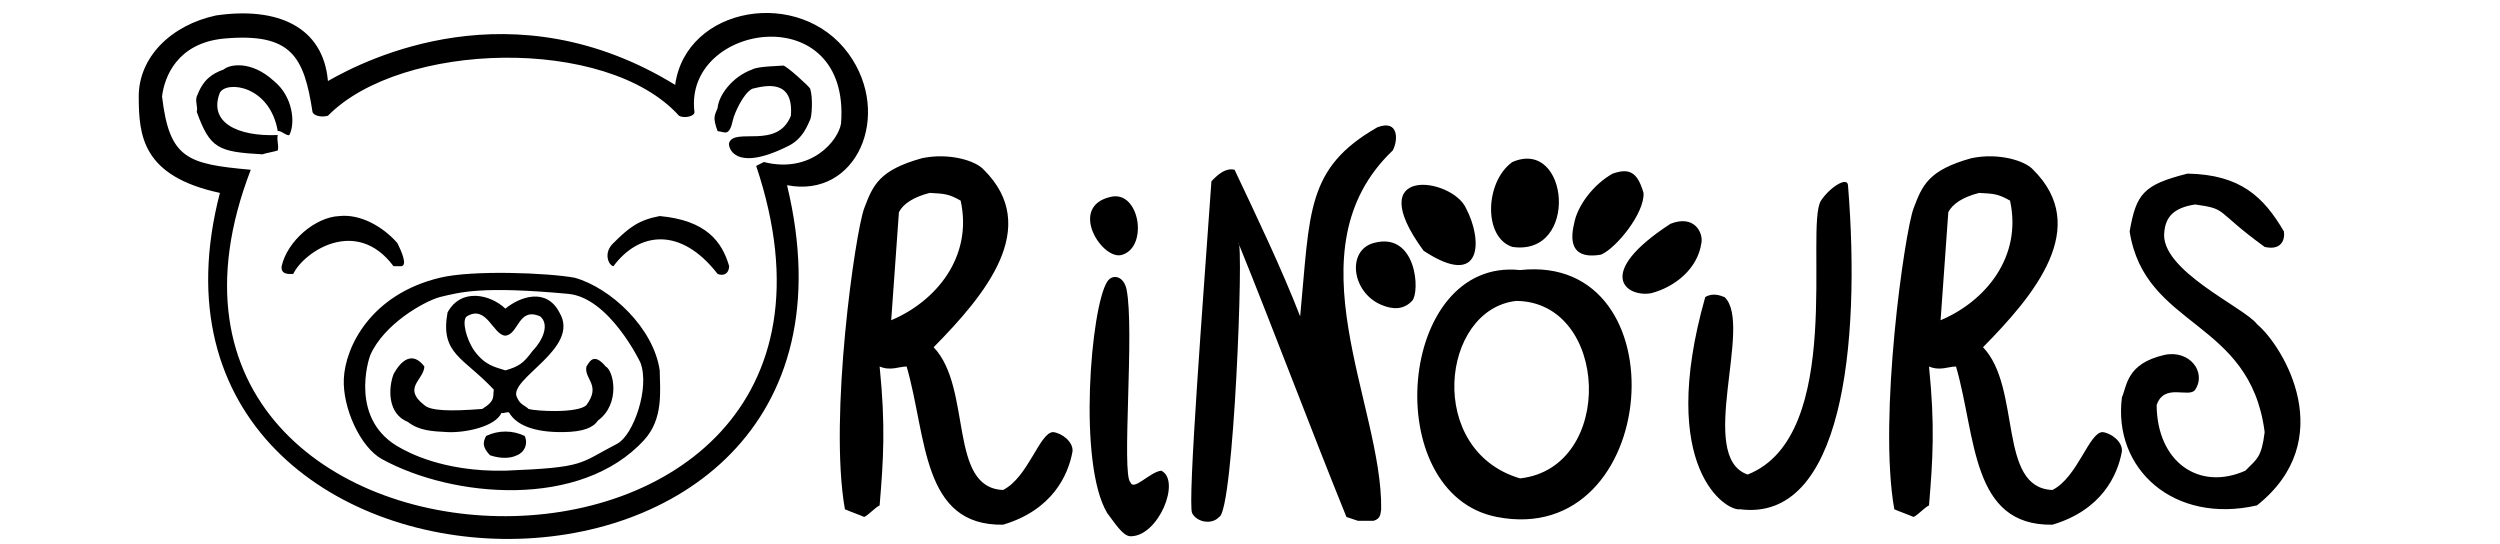
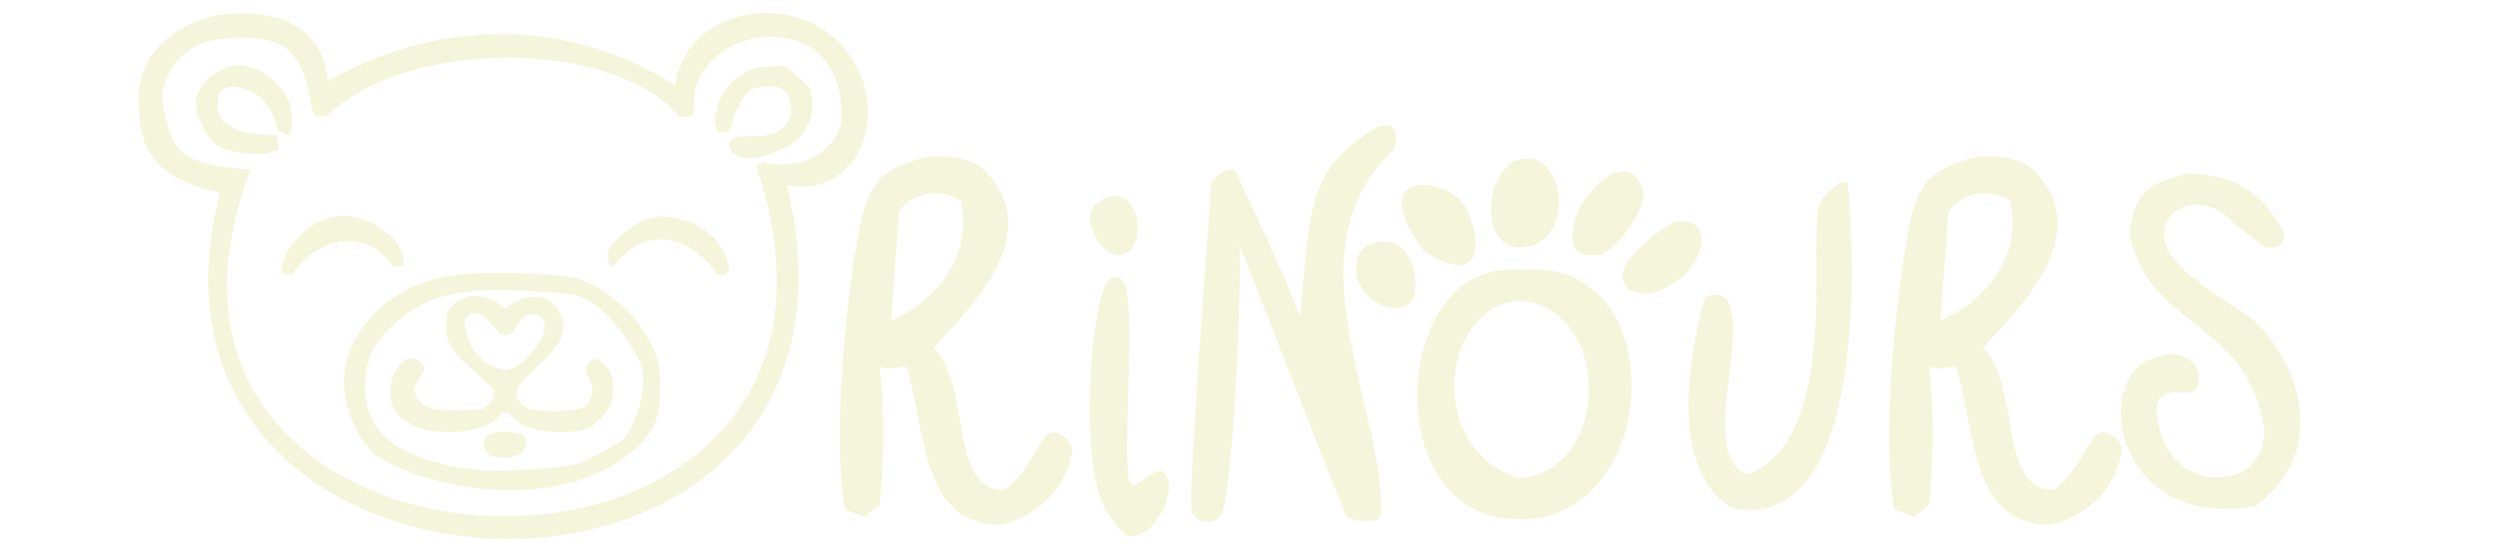
- <svg xmlns="http://www.w3.org/2000/svg" width="648" height="141" viewBox="0 0 648 141">
+ <svg xmlns="http://www.w3.org/2000/svg" fill="beige" width="648" height="141" viewBox="0 0 648 141">
  <defs>
    <style>
      .cls-1 {
        fill-rule: evenodd;
      }
    </style>
  </defs>
  <path id="Forme_1" data-name="Forme 1" class="cls-1" d="M357,33c5.6-2.151,5.422,3.374,4,6-27.1,25.818-2.6,65.977-3,93-0.2,1.1-.052,2.455-2,3h-4l-3-1c-9.332-23-18.668-48-28-71,1.424-.712-1.2,69.635-5,71-1.852,2.047-5.733,1.437-7-1s3-57.336,5-86c1.764-1.893,3.749-3.544,6-3,5.666,12,12.114,25.416,17,38C339.582,55.064,338.41,43.649,357,33ZM239,41c7.057-1.474,13.946.659,16,3,15.016,14.868.4,32.422-13,46,10.073,10.548,3.713,36.477,18,37,6.548-3.317,9.489-15,13-15,2.317,0.289,5.208,2.542,5,5-1.114,6.215-5.274,15.213-18,19-21.166.364-19.732-22.836-25-41-2,0-4.134,1.208-7,0,1.549,15.3,1,24,0,36-1.333.667-2.667,2.333-4,3-0.667-.333-4.333-1.667-5-2-4.214-23.874,2.714-71.951,5-78C226.249,48.048,227.807,44.1,239,41Zm153,1c14.744-6.407,17.379,24.519,0,22C384.376,61.51,384.923,47.038,392,42Zm175,3c13.786,0.255,19.745,6.063,25,15,0.3,2.233-.734,4.981-5,4-13.217-9.6-9.357-9.776-18-11-5.627.831-7.633,3.3-8,7-1.432,9.989,20.769,19.68,24,24,7.129,6.065,21.342,30.081,0,47-21.519,4.917-37.363-9.45-35-28,1.333-3,1.165-8.763,11-11,6.5-1.414,11,4.442,8,9-1.527,2.322-8.021-1.873-10,4,0.112,14.728,10.964,22.351,23,17,2.981-3.053,4.192-3.372,5-10-3.775-29.395-31.028-26.778-35-52C553.712,50.244,555.532,47.885,567,45ZM418,45c4.012-1.36,6.342-.786,8,5,0.318,5.258-7.072,14.316-11,16-6.978,1.215-8.305-2.579-7-8C408.787,53.449,412.9,47.865,418,45ZM241,50c-4.188,1.057-6.88,2.812-8,5-0.667,9.666-1.333,18.334-2,28,11.606-4.864,21.212-16.423,18-31C245.888,50.243,244.864,50.216,241,50Zm231,2c2.318-3.49,6.814-6.306,7-4,3.393,41.986-1.622,87.415-28,84-3.418.629-21.6-10.536-9-55,2.437-1.43,4.667.011,5,0,7.521,7.05-7.392,41.444,6,46C478.4,112.978,467.708,58.811,472,52ZM288,51c7.372-1.6,9.648,12.8,3,15C285.893,67.962,276.559,53.49,288,51Zm92,3c4.264,7.986,4.476,21.192-11,11C352.531,42.579,376.445,45.988,380,54Zm53,4c6.243-2.453,8.525,2.409,8,5-0.943,6.487-6.6,11.306-13,13C421.479,77.154,413.1,70.936,433,58Zm-77,5c11.206-3.146,12.163,12.739,10,15s-4.883,2.331-8,1C350.307,75.714,349.078,64.943,356,63Zm38,7c42.128-4.592,36.6,72.279-6,64C357.244,128.022,362.18,66.655,394,70ZM287,73c1.392-2.14,4.3-1.422,5,2,2.123,10.427-1.357,48.032,1,50,0.815,2.385,5-2.667,8-3,5.209,2.548-.748,17.108-8,17-1.971-.029-4.2-3.646-6-6C279.313,120.281,282.736,79.555,287,73Zm106,5c-19.535,2.2-23.518,38.781,1,46C418.76,121.244,417.142,78.175,393,78ZM511,41c7.057-1.474,13.946.659,16,3,15.016,14.868.4,32.422-13,46,10.073,10.548,3.713,36.477,18,37,6.548-3.317,9.489-15,13-15,2.317,0.289,5.208,2.542,5,5-1.114,6.215-5.274,15.213-18,19-21.166.364-19.732-22.836-25-41-2,0-4.134,1.208-7,0,1.549,15.3,1,24,0,36-1.333.667-2.667,2.333-4,3-0.667-.333-4.333-1.667-5-2-4.214-23.874,2.714-71.951,5-78C498.249,48.048,499.807,44.1,511,41Zm2,9c-4.188,1.057-6.88,2.812-8,5-0.667,9.666-1.333,18.334-2,28,11.606-4.864,21.212-16.423,18-31C517.888,50.243,516.864,50.216,513,50Z" />
  <path id="Forme_1_copie" data-name="Forme 1 copie" class="cls-1" d="M56,4C71.819,1.7,83.773,6.843,85,21c9.946-5.688,47.92-24.819,90,1,2.81-20.429,32.38-25.494,45-8,11.383,15.78,2.118,37.546-16,34C234.2,173.111,26.64,166.72,57,50,36.752,45.657,36,35.029,35.96,25.09,35.915,14.8,44.36,6.5,56,4Zm2,6c-12.1,1.188-15.392,9.965-16,15,1.915,16.127,6.483,17.528,23,19C20.052,160.559,237.668,167.2,196,43l2-1c12.251,3.091,19.31-5.568,20-10,2.544-32.822-40.848-26.085-38-3,0.138,1.118-2.6,1.79-4,1-18.76-20.8-72.034-19.3-91,0-2.053.544-3.811-.17-4-1C78.8,14.754,75.651,8.405,58,10Zm0,8c1.247-1.19,6.925-2.578,13,3,4.882,3.935,5.638,10.862,4,14-0.667.333-2.333-1.333-3-1C69.951,22.153,58.815,20.853,57,24c-3.047,7.692,4.5,11.447,15,11-0.333,1.333.333,2.667,0,4-1,.333-3,0.667-4,1-11.5-.643-13.556-1.524-17-11,0.333-1.333-.458-2.682,0-4C52.689,20.588,54.871,19.139,58,18Zm137,0c1.3-.824,7.187-0.9,8-1,0.71-.088,6.828,5.46,7,6,0.748,2.345.432,7.171,0,8-0.54,1.036-1.739,5.084-6,7-13.716,6.787-15.382.061-15-1,1.454-4.037,12.518,1.826,16-7,0.764-9.873-7.016-7.7-10-7-2.434,1.209-4.7,6.614-5,8-1,4.687-2.17,3.11-4,3-1.333-3.666-.76-4.034,0-6C186.252,24.8,189.711,19.894,195,18ZM88,56c5.407-.575,11.236,2.707,15,7,1,2,2.718,5.833,1,6h-2c-9.572-12.859-23.123-3.879-26,2-0.47-.036-3.3.483-3-2C74.455,62.519,81.676,56.253,88,56Zm83,0c12.15,1.12,16.173,6.707,18,13-0.132,2.29-1.8,2.508-3,2-9.526-12.3-20.366-10.928-27-2-1.273-.213-2.7-3.492,0-6C163.081,58.923,165.547,57.033,171,56ZM114,72c8.339-2.07,28.244-1.282,35,0,9.333,2.64,20.4,12.993,22,24,0.088,5.395.962,12.543-4,18-16.419,18.057-49.7,15.055-68,5-5.614-3.084-10.2-13.248-9.883-20.761C89.472,89.85,96.174,76.265,114,72Zm0,5c-4.262,1.193-14.494,7.057-18,15-0.5,1.13-5.585,17.112,7.982,24.212C105.3,116.9,114.563,122.367,131,122c21-.854,18.868-1.771,29-7,4.183-2.213,8.484-14.475,6-21-0.1-.253-8.134-16.943-18.791-17.84C124.947,74.111,119.49,75.686,114,77Zm2,4c3.51-6.487,11.111-4.681,15-1,3.71-3.076,10.631-5.561,14,1,5.66,9.358-13.475,17.227-11,22,0.855,1.98,2,2,3,3,2.139,0.625,12.875,1.133,15-1,3.9-5.295-.667-6.667,0-10,0.656-.856,1.721-3.966,5,0,2.045,1.034,3.921,9.606-2,14-1.258,1.869-3.856,2.934-9,3-7.622.1-12.151-1.852-14-5-0.259-.441-1.607.289-2,0-1.669,3.708-9.672,5.218-14,5-4.055-.2-7.39-0.374-10.286-2.637-5.277-2.089-5.088-8.692-3.714-12.363,0.218-.318,3.721-7.6,8-2-0.152,3.5-5.775,5.529-.023,10,1.559,1.443,6.3,1.682,15.023,1,3.538-2.174,2.677-3.249,3-5C120.162,92.581,114.047,91.818,116,81Zm5,1c-1.364.97-.189,5.916,2,9,2.761,3.7,5.154,4.09,8,5,3.413-.985,4.687-1.816,7-5,3.125-3.269,4.281-7.139,2-9-5.713-2.493-5.524,4.678-9,5C127.8,86.906,126.175,78.858,121,82Zm5,31a11.517,11.517,0,0,1,10,0,3.663,3.663,0,0,1-2,5c-1.487.756-3.99,1.02-7,0C124.98,115.831,125.144,114.661,126,113Z" />
</svg>
